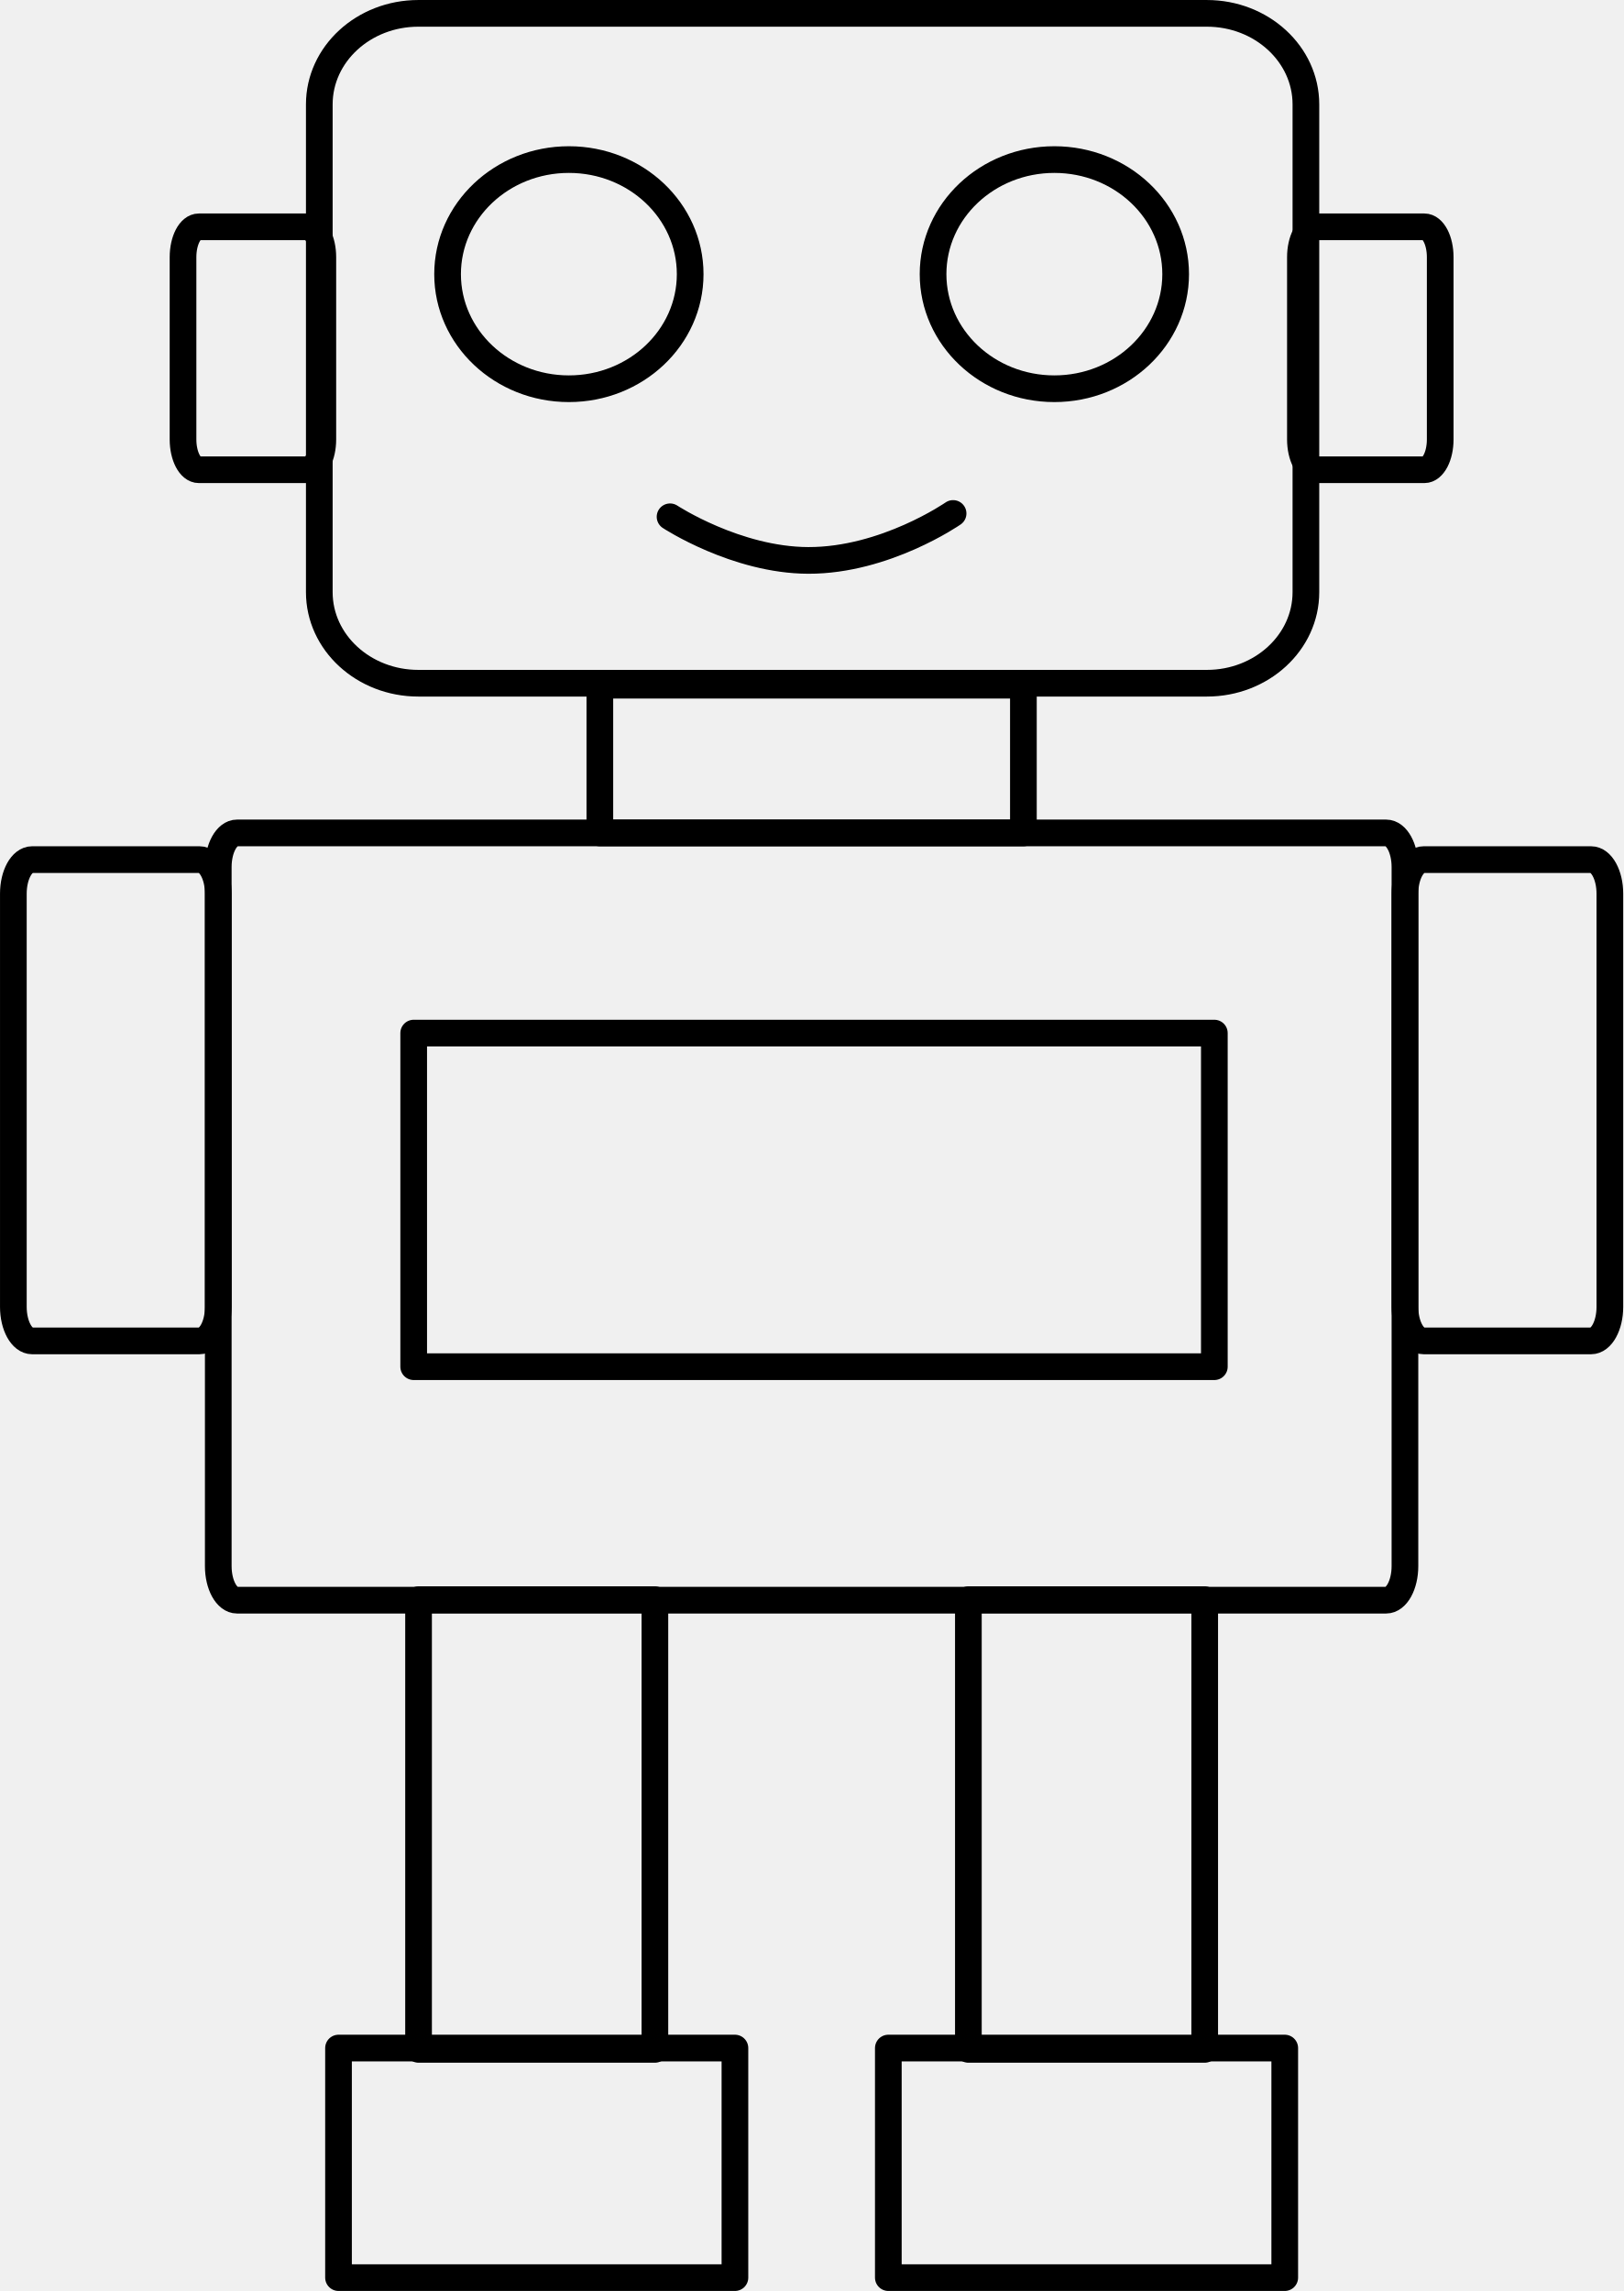
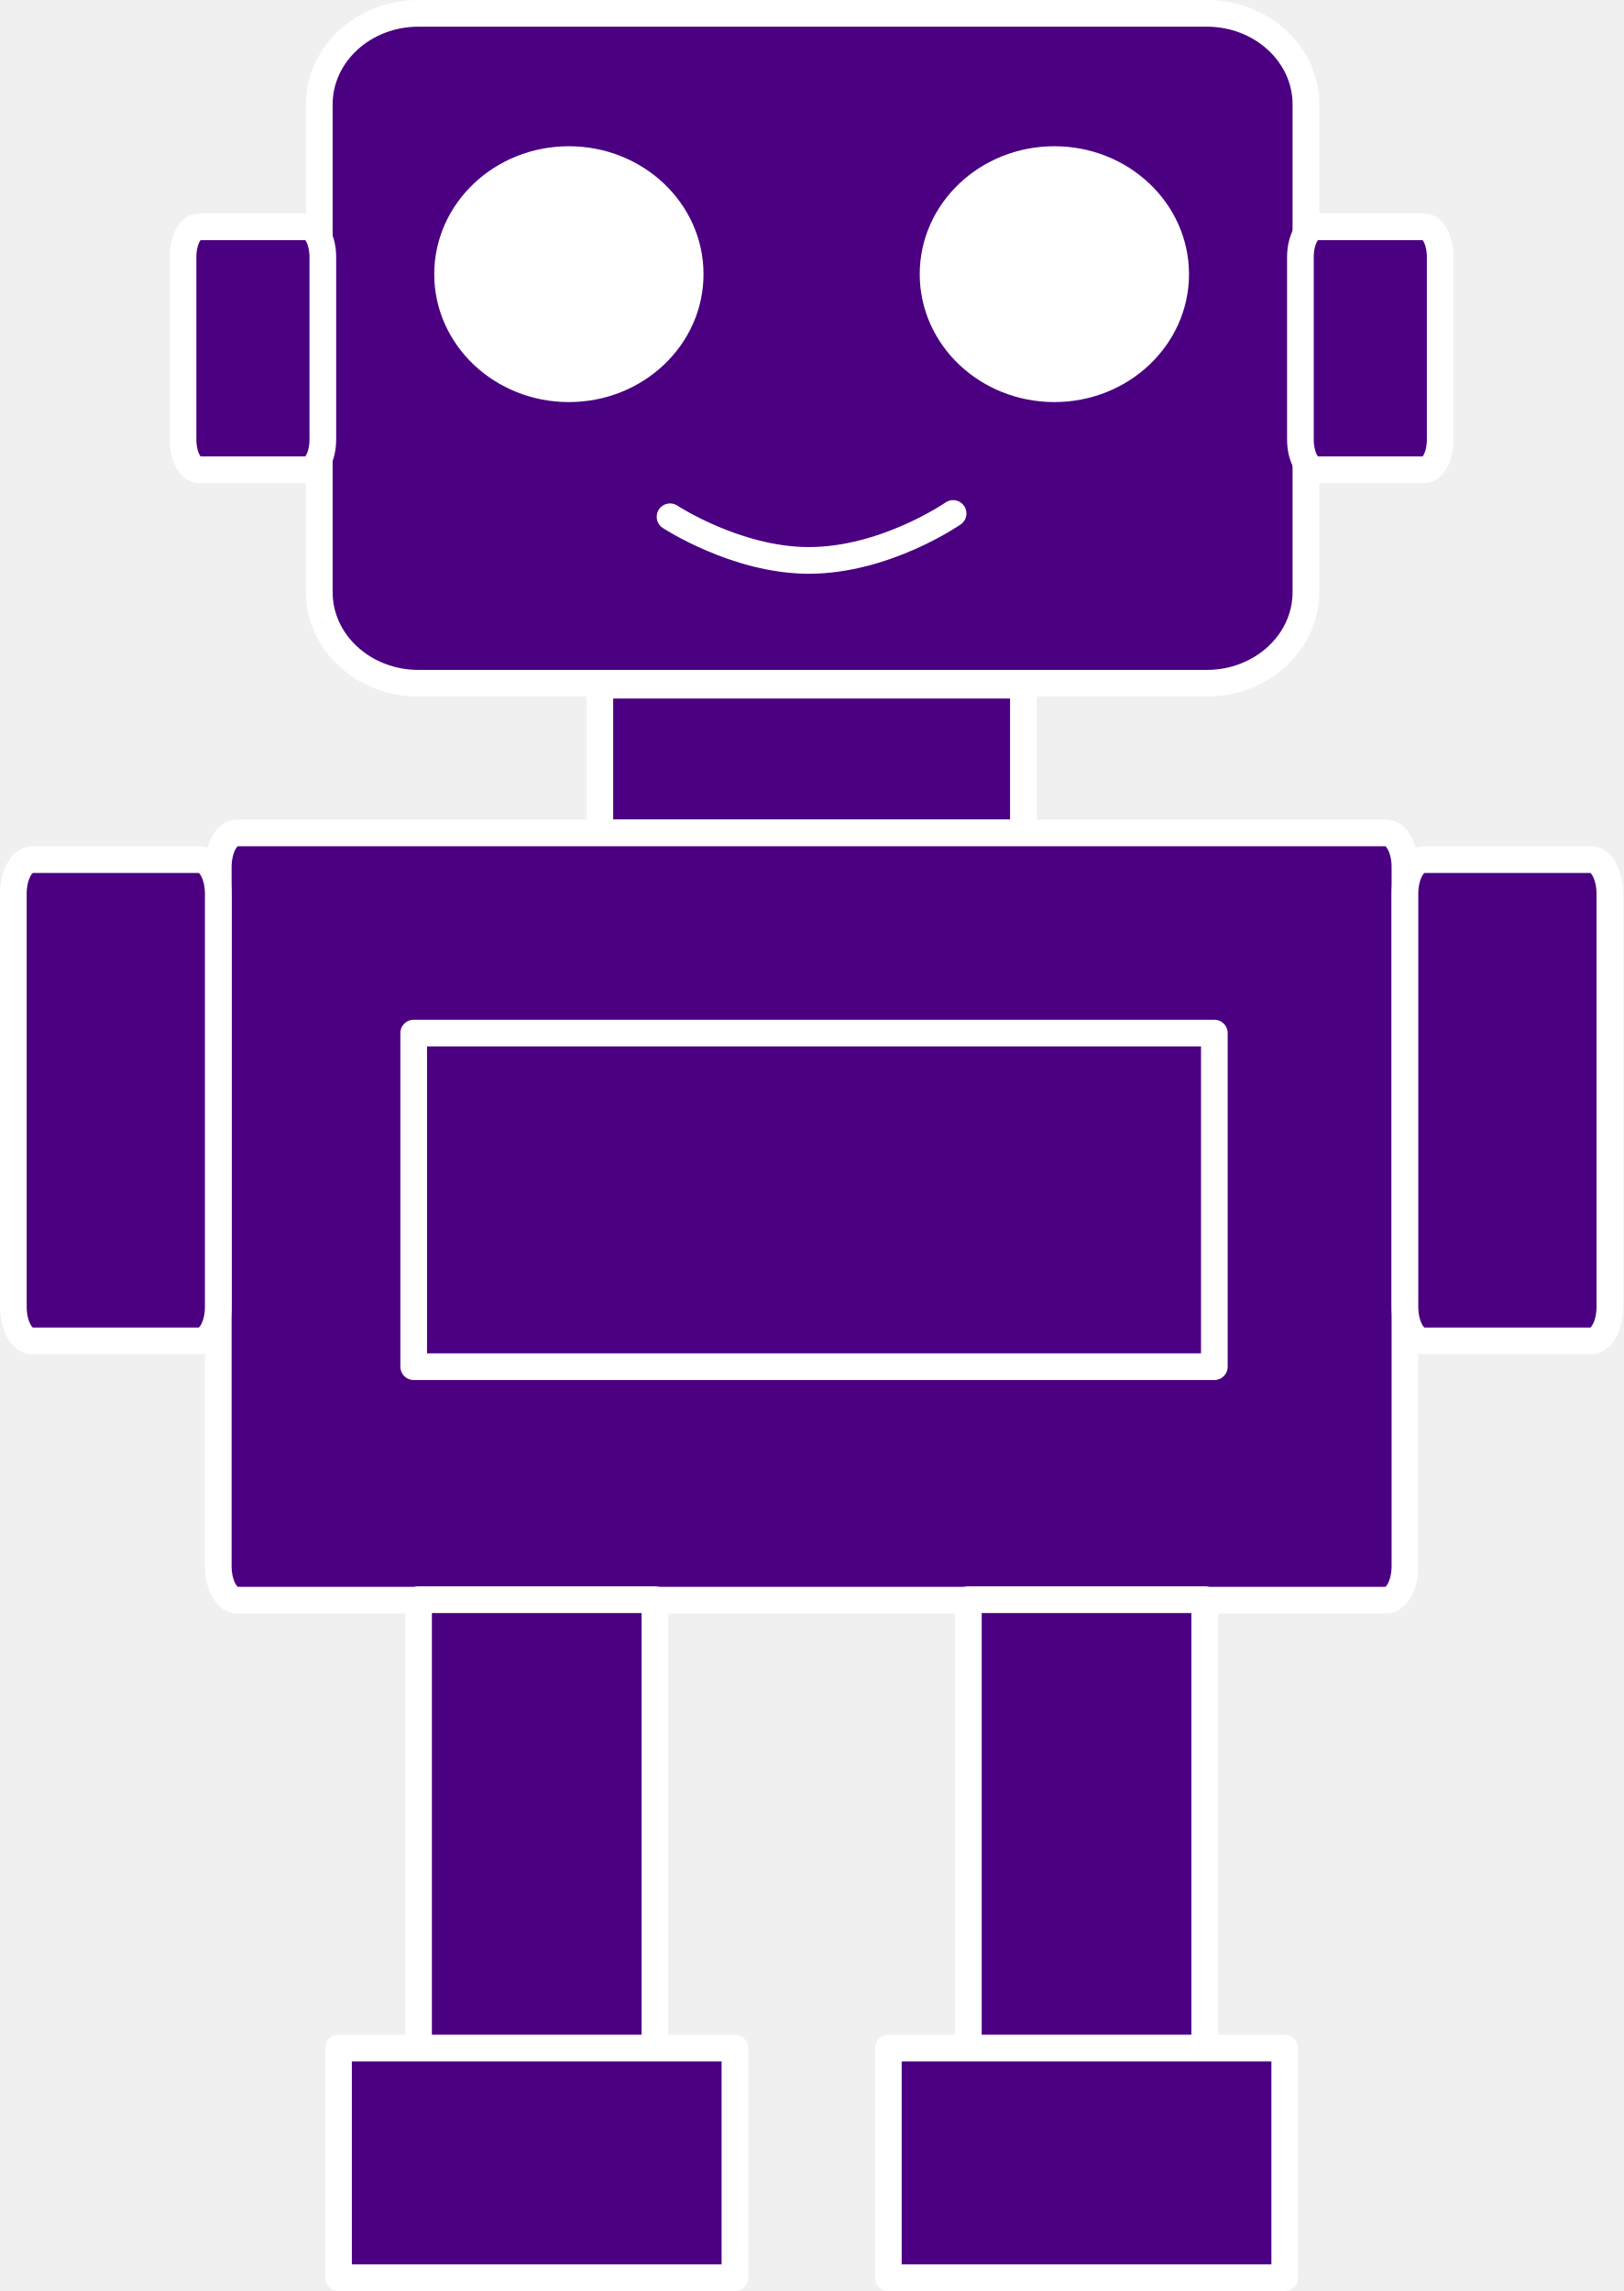
<svg xmlns="http://www.w3.org/2000/svg" width="32.185mm" height="45.429mm" viewBox="0 0 32.185 45.429" version="1.1" id="svg7718">
  <defs id="defs7712" />
  <g id="layer1" transform="translate(-67.06242,-88.32141)">
-     <rect style="opacity:1;fill:none;fill-opacity:1;fill-rule:evenodd;stroke:#000000;stroke-width:0.529;stroke-linecap:round;stroke-linejoin:round;stroke-miterlimit:4;stroke-dasharray:none;stroke-dashoffset:0;stroke-opacity:1" id="rect4796" width="8.398" height="2.929" x="78.956" y="101.909" rx="0" ry="0" />
-     <g transform="translate(48.99516,-12.81225)" id="g4890" style="stroke-width:0.529;stroke-miterlimit:4;stroke-dasharray:none">
-       <rect ry="0.676" rx="0.372" y="117.65" x="22.395" height="15.214" width="23.529" id="rect4798" style="opacity:1;fill:none;fill-opacity:1;fill-rule:evenodd;stroke:#000000;stroke-width:0.529;stroke-linecap:round;stroke-linejoin:round;stroke-miterlimit:4;stroke-dasharray:none;stroke-dashoffset:0;stroke-opacity:1" />
-       <rect ry="0.676" rx="0.372" y="118.179" x="18.332" height="9.544" width="4.063" id="rect4800" style="opacity:1;fill:none;fill-opacity:1;fill-rule:evenodd;stroke:#000000;stroke-width:0.529;stroke-linecap:round;stroke-linejoin:round;stroke-miterlimit:4;stroke-dasharray:none;stroke-dashoffset:0;stroke-opacity:1" />
-       <rect ry="0.676" rx="0.372" y="118.179" x="45.924" height="9.544" width="4.063" id="rect4800-3" style="opacity:1;fill:none;fill-opacity:1;fill-rule:evenodd;stroke:#000000;stroke-width:0.529;stroke-linecap:round;stroke-linejoin:round;stroke-miterlimit:4;stroke-dasharray:none;stroke-dashoffset:0;stroke-opacity:1" />
+     <rect style="opacity:1;fill:#4b0082;fill-opacity:1;fill-rule:evenodd;stroke:#ffffff;stroke-width:0.529;stroke-linecap:round;stroke-linejoin:round;stroke-miterlimit:4;stroke-dasharray:none;stroke-dashoffset:0;stroke-opacity:1" id="rect4796" width="8.398" height="2.929" x="78.956" y="101.909" rx="0" ry="0" />
+     <g transform="translate(48.99516,-12.81225)" id="g4890" style="stroke-width:0.529;stroke-miterlimit:4;stroke-dasharray:none;fill:#4b0082;fill-opacity:1;stroke:#ffffff">
+       <rect ry="0.676" rx="0.372" y="117.65" x="22.395" height="15.214" width="23.529" id="rect4798" style="opacity:1;fill:#4b0082;fill-opacity:1;fill-rule:evenodd;stroke:#ffffff;stroke-width:0.529;stroke-linecap:round;stroke-linejoin:round;stroke-miterlimit:4;stroke-dasharray:none;stroke-dashoffset:0;stroke-opacity:1" />
+       <rect ry="0.676" rx="0.372" y="118.179" x="18.332" height="9.544" width="4.063" id="rect4800" style="opacity:1;fill:#4b0082;fill-opacity:1;fill-rule:evenodd;stroke:#ffffff;stroke-width:0.529;stroke-linecap:round;stroke-linejoin:round;stroke-miterlimit:4;stroke-dasharray:none;stroke-dashoffset:0;stroke-opacity:1" />
+       <rect ry="0.676" rx="0.372" y="118.179" x="45.924" height="9.544" width="4.063" id="rect4800-3" style="opacity:1;fill:#4b0082;fill-opacity:1;fill-rule:evenodd;stroke:#ffffff;stroke-width:0.529;stroke-linecap:round;stroke-linejoin:round;stroke-miterlimit:4;stroke-dasharray:none;stroke-dashoffset:0;stroke-opacity:1" />
    </g>
-     <g id="g4885" transform="translate(48.69638,-12.61179)" style="stroke-width:0.529;stroke-miterlimit:4;stroke-dasharray:none">
-       <g id="g4879" style="stroke-width:0.529;stroke-miterlimit:4;stroke-dasharray:none">
-         <rect style="opacity:1;fill:none;fill-opacity:1;fill-rule:evenodd;stroke:#000000;stroke-width:0.529;stroke-linecap:round;stroke-linejoin:round;stroke-miterlimit:4;stroke-dasharray:none;stroke-dashoffset:0;stroke-opacity:1" id="rect4771" width="19.562" height="13.283" x="24.697" y="101.198" rx="1.964" ry="1.805" />
-         <rect style="opacity:1;fill:none;fill-opacity:1;fill-rule:evenodd;stroke:#000000;stroke-width:0.529;stroke-linecap:round;stroke-linejoin:round;stroke-miterlimit:4;stroke-dasharray:none;stroke-dashoffset:0;stroke-opacity:1" id="rect4779" width="2.772" height="4.817" x="44.15" y="105.431" rx="0.314" ry="0.602" />
-         <rect style="opacity:1;fill:none;fill-opacity:1;fill-rule:evenodd;stroke:#000000;stroke-width:0.529;stroke-linecap:round;stroke-linejoin:round;stroke-miterlimit:4;stroke-dasharray:none;stroke-dashoffset:0;stroke-opacity:1" id="rect4779-1" width="2.772" height="4.817" x="21.995" y="105.431" rx="0.314" ry="0.602" />
+     <g id="g4885" transform="translate(48.69638,-12.61179)" style="stroke-width:0.529;stroke-miterlimit:4;stroke-dasharray:none;fill:#4b0082;fill-opacity:1;stroke:#ffffff">
+       <g id="g4879" style="stroke-width:0.529;stroke-miterlimit:4;stroke-dasharray:none;fill:#4b0082;fill-opacity:1;stroke:#ffffff">
+         <rect style="opacity:1;fill:#4b0082;fill-opacity:1;fill-rule:evenodd;stroke:#ffffff;stroke-width:0.529;stroke-linecap:round;stroke-linejoin:round;stroke-miterlimit:4;stroke-dasharray:none;stroke-dashoffset:0;stroke-opacity:1" id="rect4771" width="19.562" height="13.283" x="24.697" y="101.198" rx="1.964" ry="1.805" />
+         <rect style="opacity:1;fill:#4b0082;fill-opacity:1;fill-rule:evenodd;stroke:#ffffff;stroke-width:0.529;stroke-linecap:round;stroke-linejoin:round;stroke-miterlimit:4;stroke-dasharray:none;stroke-dashoffset:0;stroke-opacity:1" id="rect4779" width="2.772" height="4.817" x="44.15" y="105.431" rx="0.314" ry="0.602" />
+         <rect style="opacity:1;fill:#4b0082;fill-opacity:1;fill-rule:evenodd;stroke:#ffffff;stroke-width:0.529;stroke-linecap:round;stroke-linejoin:round;stroke-miterlimit:4;stroke-dasharray:none;stroke-dashoffset:0;stroke-opacity:1" id="rect4779-1" width="2.772" height="4.817" x="21.995" y="105.431" rx="0.314" ry="0.602" />
      </g>
    </g>
-     <g id="g4956" transform="translate(47.91373,-13.01068)" style="stroke-width:0.529;stroke-miterlimit:4;stroke-dasharray:none">
-       <g transform="translate(2.116667,0.205773)" id="g4910" style="stroke-width:0.529;stroke-miterlimit:4;stroke-dasharray:none">
-         <rect style="opacity:1;fill:none;fill-opacity:1;fill-rule:evenodd;stroke:#000000;stroke-width:0.529;stroke-linecap:round;stroke-linejoin:round;stroke-miterlimit:4;stroke-dasharray:none;stroke-dashoffset:0;stroke-opacity:1" id="rect4819" width="4.686" height="8.917" x="25.331" y="132.847" rx="0" ry="0" />
-         <rect style="opacity:1;fill:none;fill-opacity:1;fill-rule:evenodd;stroke:#000000;stroke-width:0.529;stroke-linecap:round;stroke-linejoin:round;stroke-miterlimit:4;stroke-dasharray:none;stroke-dashoffset:0;stroke-opacity:1" id="rect4836" width="7.86" height="4.552" x="23.744" y="141.738" />
+     <g id="g4956" transform="translate(47.91373,-13.01068)" style="stroke-width:0.529;stroke-miterlimit:4;stroke-dasharray:none;fill:#4b0082;fill-opacity:1;stroke:#ffffff">
+       <g transform="translate(2.116667,0.205773)" id="g4910" style="stroke-width:0.529;stroke-miterlimit:4;stroke-dasharray:none;fill:#4b0082;fill-opacity:1;stroke:#ffffff">
+         <rect style="opacity:1;fill:#4b0082;fill-opacity:1;fill-rule:evenodd;stroke:#ffffff;stroke-width:0.529;stroke-linecap:round;stroke-linejoin:round;stroke-miterlimit:4;stroke-dasharray:none;stroke-dashoffset:0;stroke-opacity:1" id="rect4819" width="4.686" height="8.917" x="25.331" y="132.847" rx="0" ry="0" />
+         <rect style="opacity:1;fill:#4b0082;fill-opacity:1;fill-rule:evenodd;stroke:#ffffff;stroke-width:0.529;stroke-linecap:round;stroke-linejoin:round;stroke-miterlimit:4;stroke-dasharray:none;stroke-dashoffset:0;stroke-opacity:1" id="rect4836" width="7.86" height="4.552" x="23.744" y="141.738" />
      </g>
-       <g id="g4910-3" transform="translate(13.01817,0.205773)" style="stroke-width:0.529;stroke-miterlimit:4;stroke-dasharray:none">
-         <rect style="opacity:1;fill:none;fill-opacity:1;fill-rule:evenodd;stroke:#000000;stroke-width:0.529;stroke-linecap:round;stroke-linejoin:round;stroke-miterlimit:4;stroke-dasharray:none;stroke-dashoffset:0;stroke-opacity:1" id="rect4819-1" width="4.686" height="8.917" x="25.331" y="132.847" rx="0" ry="0" />
-         <rect style="opacity:1;fill:none;fill-opacity:1;fill-rule:evenodd;stroke:#000000;stroke-width:0.529;stroke-linecap:round;stroke-linejoin:round;stroke-miterlimit:4;stroke-dasharray:none;stroke-dashoffset:0;stroke-opacity:1" id="rect4836-9" width="7.86" height="4.552" x="23.744" y="141.738" />
+       <g id="g4910-3" transform="translate(13.01817,0.205773)" style="stroke-width:0.529;stroke-miterlimit:4;stroke-dasharray:none;fill:#4b0082;fill-opacity:1;stroke:#ffffff">
+         <rect style="opacity:1;fill:#4b0082;fill-opacity:1;fill-rule:evenodd;stroke:#ffffff;stroke-width:0.529;stroke-linecap:round;stroke-linejoin:round;stroke-miterlimit:4;stroke-dasharray:none;stroke-dashoffset:0;stroke-opacity:1" id="rect4819-1" width="4.686" height="8.917" x="25.331" y="132.847" rx="0" ry="0" />
+         <rect style="opacity:1;fill:#4b0082;fill-opacity:1;fill-rule:evenodd;stroke:#ffffff;stroke-width:0.529;stroke-linecap:round;stroke-linejoin:round;stroke-miterlimit:4;stroke-dasharray:none;stroke-dashoffset:0;stroke-opacity:1" id="rect4836-9" width="7.86" height="4.552" x="23.744" y="141.738" />
      </g>
    </g>
-     <g id="g4977" transform="translate(48.94192,-12.81225)" style="stroke-width:0.529;stroke-miterlimit:4;stroke-dasharray:none">
-       <ellipse ry="2.272" rx="2.405" cy="106.57" cx="29.4" id="path4958" style="opacity:1;fill:none;fill-opacity:1;fill-rule:evenodd;stroke:#000000;stroke-width:0.529;stroke-linecap:round;stroke-linejoin:round;stroke-miterlimit:4;stroke-dasharray:none;stroke-dashoffset:0;stroke-opacity:1" />
-       <ellipse ry="2.272" rx="2.405" cy="106.57" cx="39.026" id="path4958-9" style="opacity:1;fill:none;fill-opacity:1;fill-rule:evenodd;stroke:#000000;stroke-width:0.529;stroke-linecap:round;stroke-linejoin:round;stroke-miterlimit:4;stroke-dasharray:none;stroke-dashoffset:0;stroke-opacity:1" />
+     <g id="g4977" transform="translate(48.94192,-12.81225)" style="stroke-width:0.529;stroke-miterlimit:4;stroke-dasharray:none;fill:#ffffff;fill-opacity:1;stroke:#ffffff">
+       <ellipse ry="2.272" rx="2.405" cy="106.57" cx="29.4" id="path4958" style="opacity:1;fill:#ffffff;fill-opacity:1;fill-rule:evenodd;stroke:#ffffff;stroke-width:0.529;stroke-linecap:round;stroke-linejoin:round;stroke-miterlimit:4;stroke-dasharray:none;stroke-dashoffset:0;stroke-opacity:1" />
+       <ellipse ry="2.272" rx="2.405" cy="106.57" cx="39.026" id="path4958-9" style="opacity:1;fill:#ffffff;fill-opacity:1;fill-rule:evenodd;stroke:#ffffff;stroke-width:0.529;stroke-linecap:round;stroke-linejoin:round;stroke-miterlimit:4;stroke-dasharray:none;stroke-dashoffset:0;stroke-opacity:1" />
    </g>
-     <path style="fill:none;stroke:#000000;stroke-width:0.529;stroke-linecap:round;stroke-linejoin:miter;stroke-miterlimit:4;stroke-dasharray:none;stroke-opacity:1" d="m 80.348,98.569 c 0,0 1.311,0.861 2.741,0.865 1.525,0.004 2.871,-0.931 2.871,-0.931" id="path4979" />
-     <rect style="opacity:1;fill:none;fill-opacity:1;fill-rule:evenodd;stroke:#000000;stroke-width:0.529;stroke-linecap:round;stroke-linejoin:round;stroke-miterlimit:4;stroke-dasharray:none;stroke-dashoffset:0;stroke-opacity:1" id="rect4987" width="15.875" height="6.615" x="75.265" y="108.807" />
+     <path style="fill:#4b0082;stroke:#ffffff;stroke-width:0.529;stroke-linecap:round;stroke-linejoin:miter;stroke-miterlimit:4;stroke-dasharray:none;stroke-opacity:1;fill-opacity:1" d="m 80.348,98.569 c 0,0 1.311,0.861 2.741,0.865 1.525,0.004 2.871,-0.931 2.871,-0.931" id="path4979" />
+     <rect style="opacity:1;fill:#4b0082;fill-opacity:1;fill-rule:evenodd;stroke:#ffffff;stroke-width:0.529;stroke-linecap:round;stroke-linejoin:round;stroke-miterlimit:4;stroke-dasharray:none;stroke-dashoffset:0;stroke-opacity:1" id="rect4987" width="15.875" height="6.615" x="75.265" y="108.807" />
  </g>
</svg>
